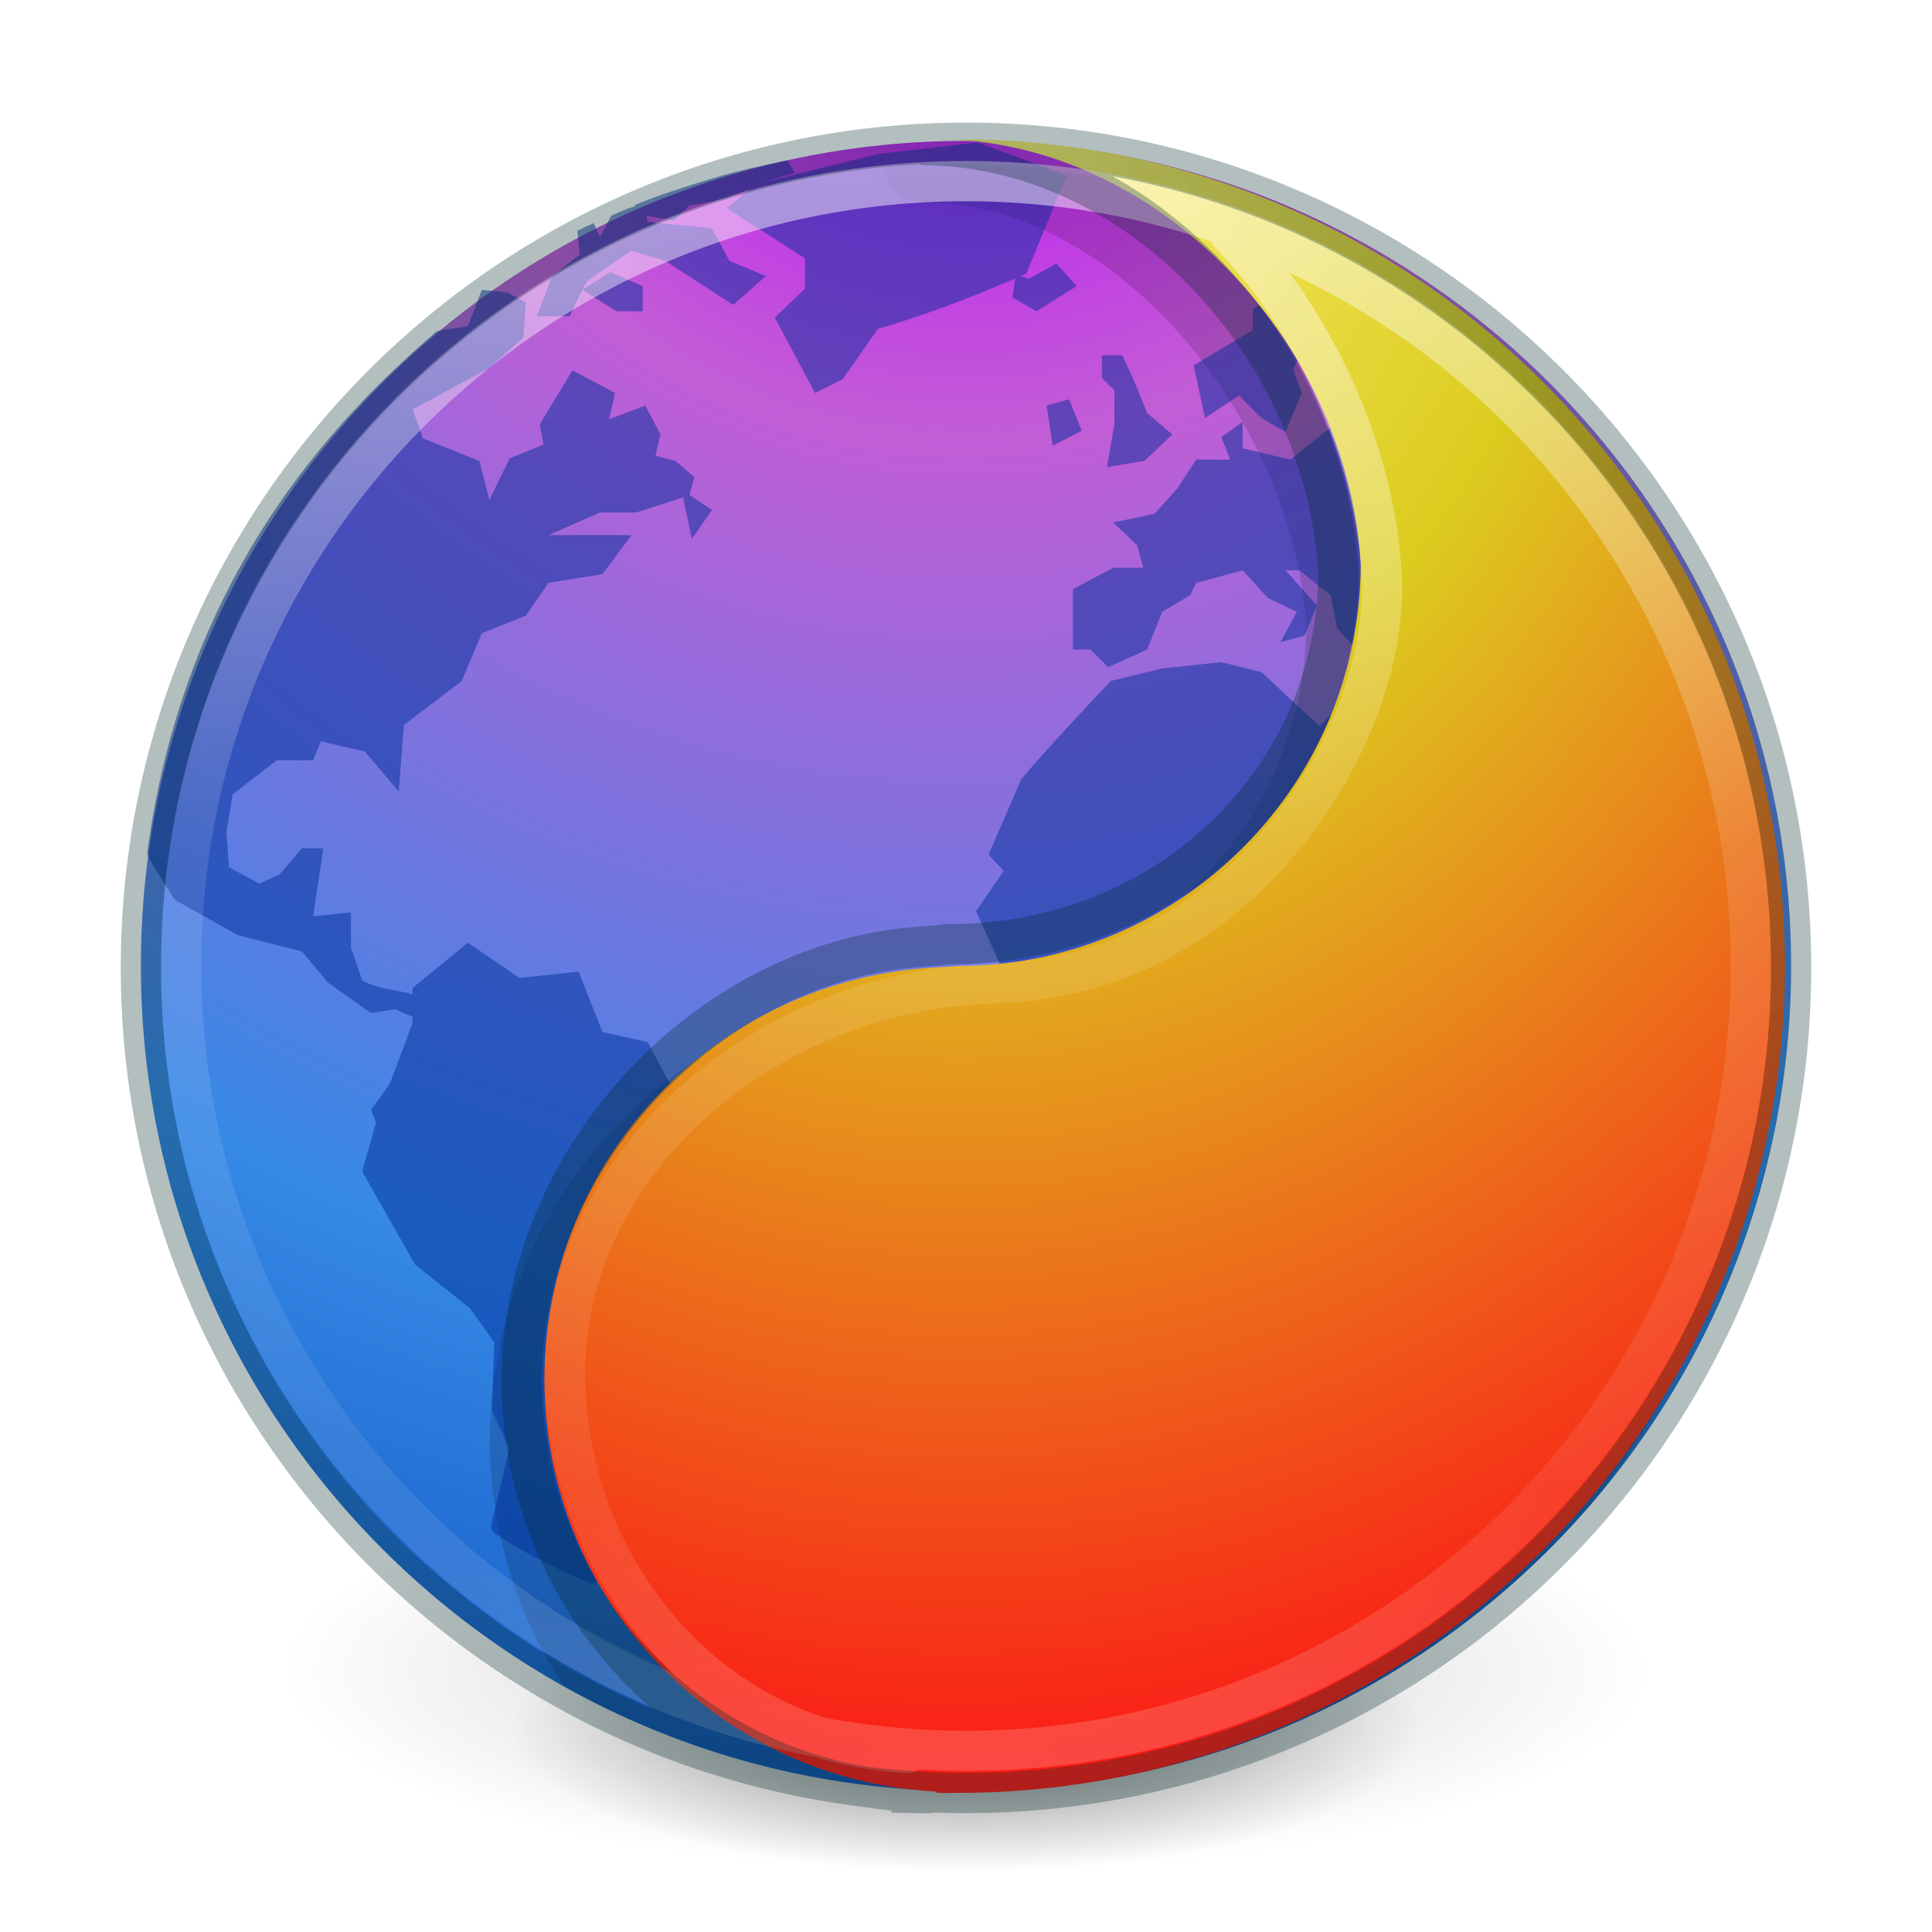
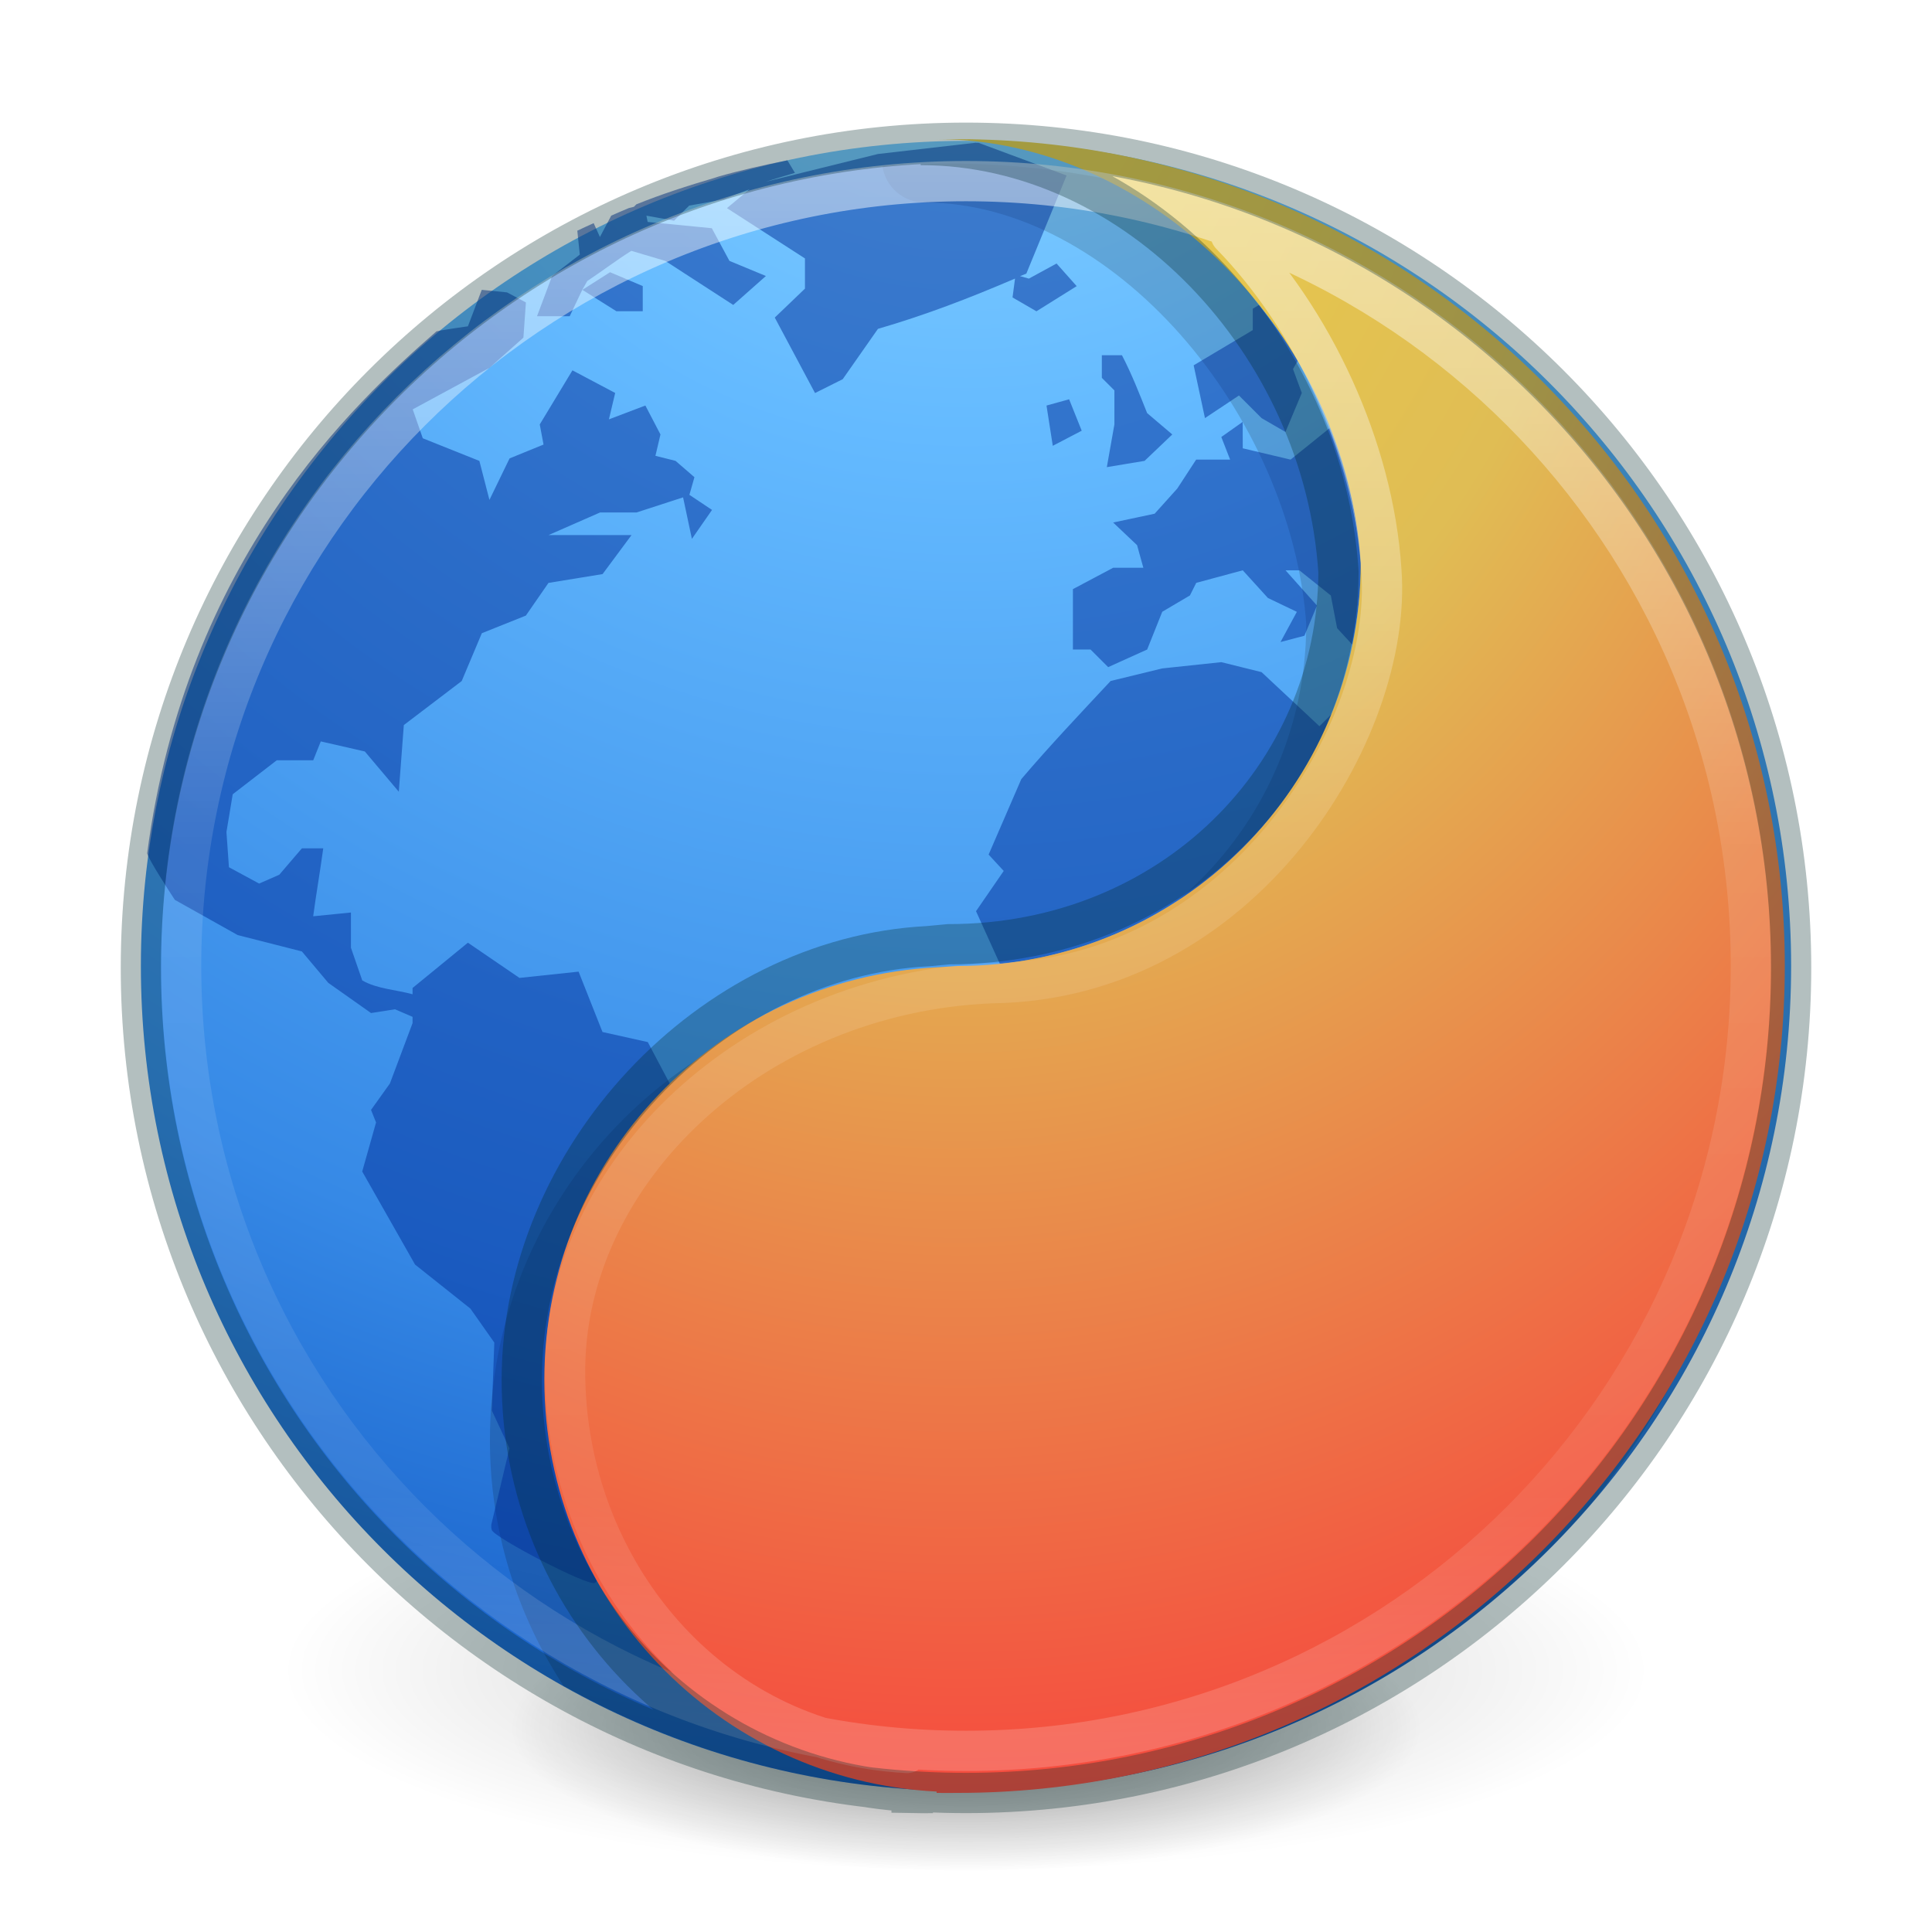
<svg xmlns="http://www.w3.org/2000/svg" xmlns:xlink="http://www.w3.org/1999/xlink" version="1.1" width="48" height="48" id="svg4031">
  <defs id="defs4033">
    <linearGradient id="linearGradient2867-449-88-871-390-598-476-591-434-148-57-177-3-8">
-       <stop id="stop3750-8-9" style="stop-color:#c000ff;stop-opacity:1" offset="0" />
-       <stop id="stop3752-3-2" style="stop-color:#c25dd6;stop-opacity:1" offset="0.262" />
+       <stop id="stop3750-8-9" style="stop-color:#8cd5ff;stop-opacity:1" offset="0" />
+       <stop id="stop3752-3-2" style="stop-color:#64baff;stop-opacity:1" offset="0.262" />
      <stop id="stop3754-7-2" style="stop-color:#3689e6;stop-opacity:1" offset="0.705" />
      <stop id="stop3756-9-3" style="stop-color:#0d52bf;stop-opacity:1" offset="1" />
    </linearGradient>
    <radialGradient cx="3.972" cy="8.45" r="20" fx="3.972" fy="8.45" id="radialGradient3015" xlink:href="#linearGradient2867-449-88-871-390-598-476-591-434-148-57-177-3-8" gradientUnits="userSpaceOnUse" gradientTransform="matrix(0,2.498835,-2.643469,-6.8014435e-8,46.33681,-12.18047)" />
-     <linearGradient x1="71.204" y1="15.369" x2="71.204" y2="40.496" id="linearGradient4338-5-6" xlink:href="#linearGradient4806-2" gradientUnits="userSpaceOnUse" gradientTransform="matrix(1.61698,0,0,1.616996,-92.70735,-21.06048)" />
+     <linearGradient x1="71.204" y1="15.369" x2="71.204" y2="40.496" id="linearGradient4338-5-6" xlink:href="#linearGradient4806-2" gradientUnits="userSpaceOnUse" gradientTransform="matrix(1.616981,0,0,1.616981,-92.70737,-21.06024)" />
    <linearGradient id="linearGradient4806-2">
      <stop id="stop4808-4" style="stop-color:#ffffff;stop-opacity:1" offset="0" />
      <stop id="stop4810-0" style="stop-color:#ffffff;stop-opacity:0.235" offset="0.424" />
      <stop id="stop4812-8" style="stop-color:#ffffff;stop-opacity:0.157" offset="0.821" />
      <stop id="stop4814-0" style="stop-color:#ffffff;stop-opacity:0.392" offset="1" />
    </linearGradient>
-     <radialGradient cx="-1.265" cy="8.45" r="20" fx="0.667" fy="8.45" id="radialGradient3126-7-25-24" xlink:href="#linearGradient4223" gradientUnits="userSpaceOnUse" gradientTransform="matrix(0,3.915303,-3.092861,-4.4454166e-8,49.97794,-1.450216)" />
+     <radialGradient cx="-1.265" cy="8.45" r="20" fx="0.667" fy="8.45" id="radialGradient3126-7-25-24" xlink:href="#linearGradient4223" gradientUnits="userSpaceOnUse" gradientTransform="matrix(0,3.915303,-3.092827,-4.4454166e-8,49.97754,-1.450216)" />
    <linearGradient id="linearGradient4526">
      <stop id="stop4528" offset="0" style="stop-color:#ffffff;stop-opacity:1;" />
    </linearGradient>
    <linearGradient id="linearGradient4223">
-       <stop id="stop4225" style="stop-color:#fff480;stop-opacity:1" offset="0" />
-       <stop id="stop4227" style="stop-color:#dccc1f;stop-opacity:1" offset="0.26" />
-       <stop id="stop4229" style="stop-color:#ff0015;stop-opacity:1" offset="0.661" />
-       <stop id="stop4231" style="stop-color:#910404;stop-opacity:1" offset="1" />
+       <stop id="stop4225" style="stop-color:#ebcf48;stop-opacity:1" offset="0" />
+       <stop id="stop4227" style="stop-color:#e0bd54;stop-opacity:1" offset="0.262" />
+       <stop id="stop4229" style="stop-color:#f83c3c;stop-opacity:1" offset="0.661" />
+       <stop id="stop4231" style="stop-color:#ff0000;stop-opacity:1" offset="1" />
    </linearGradient>
    <radialGradient xlink:href="#linearGradient3820-7-2" id="radialGradient3300-8" gradientUnits="userSpaceOnUse" gradientTransform="matrix(0.3823536,7.5555777e-8,-1.8372241e-8,0.1115198,-5.925427,36.33585)" cx="99.189" cy="185.297" fx="99.189" fy="185.297" r="62.769" />
    <linearGradient id="linearGradient3820-7-2">
      <stop id="stop3822-2-6" style="stop-color:#000000;stop-opacity:1" offset="0" />
      <stop id="stop3824-1-2" style="stop-color:#000000;stop-opacity:0" offset="1" />
    </linearGradient>
    <radialGradient xlink:href="#linearGradient3820-7-2" id="radialGradient4192-6" gradientUnits="userSpaceOnUse" gradientTransform="matrix(0.2549024,5.3967361e-8,-1.2248161e-8,0.07965545,6.716382,44.24067)" cx="99.189" cy="185.297" fx="99.189" fy="185.297" r="62.769" />
  </defs>
  <g id="g4198-4" transform="matrix(0.7083333,0,0,0.7142827,1.33333,0.7846048)" style="stroke-width:1.406">
    <path d="m 56,57.002 a 24,6.999 0 1 1 -48,0 24,6.999 0 1 1 48,0 z" id="path3818-0-6" style="opacity:0.2;fill:url(#radialGradient3300-8);fill-opacity:1;stroke:none;stroke-width:1.406" />
    <path style="opacity:0.4;fill:url(#radialGradient4192-6);fill-opacity:1;stroke:none;stroke-width:1.406" id="path4190-2" d="m 48,59.002 a 16,4.999 0 1 1 -32,0 16,4.999 0 1 1 32,0 z" />
  </g>
  <path d="M 24,3.5 C 12.689,3.5 3.5,12.689 3.5,24 3.5,35.311 12.689,44.5 24,44.5 35.311,44.5 44.5,35.311 44.5,24 44.5,12.689 35.311,3.5 24,3.5 z" id="path2555" style="color:#000000;fill:url(#radialGradient3015);fill-opacity:1;fill-rule:nonzero;stroke:none;stroke-width:1;marker:none;visibility:visible;display:inline;overflow:visible;enable-background:accumulate" />
  <path id="path7820" d="M 23.547 4.064 C 23.001 4.064 22.457 4.085 21.922 4.127 A 1.063 1.063 0 0 0 22.984 5.033 C 25.269 5.033 27.559 6.314 29.328 8.314 C 31.084 10.3 32.273 12.946 32.453 15.502 C 32.455 15.522 32.452 15.545 32.453 15.564 C 32.419 20.488 28.444 24.471 23.516 24.471 A 1.054 1.054 0 0 0 23.453 24.471 L 22.922 24.502 C 16.952 24.805 12.172 29.739 12.172 35.783 C 12.172 38.034 12.85 40.122 13.996 41.879 C 16.958 43.541 20.366 44.5 24 44.5 C 30.27 44.5 35.878 41.669 39.641 37.227 C 42.391 33.737 44.047 29.346 44.047 24.564 C 44.047 13.253 34.858 4.064 23.547 4.064 z " style="color:#000000;display:inline;overflow:visible;visibility:visible;opacity:0.15;fill:#000000;fill-opacity:1;fill-rule:nonzero;stroke:none;stroke-width:1;marker:none;enable-background:accumulate" />
  <path style="color:#000000;display:inline;overflow:visible;visibility:visible;opacity:0.5;fill:#002e99;fill-opacity:1;fill-rule:nonzero;stroke:none;stroke-width:1;marker:none;enable-background:accumulate" id="path6534-2" d="m 24.25,3.545 -2.438,0.281 -2.781,0.688 c 0.235,-0.078 0.475,-0.144 0.719,-0.219 l -0.188,-0.312 c -0.585,0.118 -1.154,0.243 -1.719,0.406 -0.028,0.008 -0.065,0.023 -0.094,0.031 -0.664,0.195 -1.305,0.401 -1.938,0.656 l -0.062,0.062 -0.125,0.031 c -0.145,0.06 -0.294,0.124 -0.438,0.188 l -0.281,0.531 -0.156,-0.344 c -0.13,0.061 -0.278,0.124 -0.406,0.188 l 0.062,0.594 -0.688,0.531 -0.375,1 0.812,0 0.312,-0.656 0.125,-0.219 c 0.363,-0.242 0.724,-0.517 1.094,-0.75 l 0.844,0.25 c 0.56,0.36 1.127,0.734 1.688,1.094 l 0.812,-0.719 -0.906,-0.375 -0.438,-0.812 -1.594,-0.156 -0.031,-0.156 0.688,0.125 0.375,-0.375 0.875,-0.156 c 0.204,-0.094 0.419,-0.174 0.625,-0.25 l -0.562,0.469 1.938,1.25 0,0.75 -0.75,0.719 1,1.875 0.688,-0.344 0.875,-1.25 c 1.21,-0.354 2.264,-0.761 3.406,-1.25 l -0.062,0.469 0.594,0.344 1,-0.625 -0.5,-0.562 -0.688,0.375 -0.219,-0.062 c 0.049,-0.021 0.107,-0.041 0.156,-0.062 l 1,-2.438 -2.188,-0.812 c -0.029,-6.17e-4 -0.034,5.05e-4 -0.062,0 z m -9.781,3.656 0.844,0.531 0.656,0 0,-0.625 -0.812,-0.344 z m -2.5,0 -0.344,0.906 c 0,0 -0.62,0.087 -0.781,0.125 -2.057,1.793 -6.222,5.664 -7.188,12.969 0.038,0.169 0.688,1.156 0.688,1.156 l 1.562,0.875 1.594,0.406 0.656,0.781 1.062,0.75 0.594,-0.094 0.438,0.188 0,0.156 -0.563,1.5 -0.469,0.656 0.125,0.312 -0.344,1.219 1.313,2.312 1.375,1.094 0.594,0.844 -0.062,1.688 0.438,0.938 -0.438,1.844 c -0.007,0.023 -0.029,0.095 0,0.188 0.058,0.185 2.414,1.417 2.562,1.312 0.037,-0.026 0.03,-0.039 0.062,-0.062 -0.832,-1.48 -1.312,-3.181 -1.312,-5 0,-2.881 1.21,-5.451 3.125,-7.312 l -0.562,-1.062 -1.125,-0.25 -0.594,-1.5 -1.469,0.156 -1.281,-0.875 -1.375,1.125 0,0.156 C 9.842,24.59 9.363,24.569 9,24.358 l -0.281,-0.812 0,-0.875 -0.938,0.094 c 0.075,-0.562 0.174,-1.126 0.25,-1.688 l -0.531,0 -0.562,0.656 -0.5,0.219 -0.75,-0.406 -0.062,-0.875 0.156,-0.938 1.094,-0.844 0.906,0 0.188,-0.469 1.094,0.25 0.844,1 0.125,-1.656 1.438,-1.094 0.5,-1.188 1.094,-0.438 0.562,-0.812 1.344,-0.219 0.719,-0.969 -2.062,0 1.281,-0.562 0.906,0 1.156,-0.375 0.219,1.031 0.5,-0.719 -0.562,-0.375 0.125,-0.438 -0.469,-0.406 -0.5,-0.125 0.125,-0.531 -0.375,-0.719 -0.906,0.344 0.156,-0.656 -1.062,-0.562 -0.812,1.344 0.094,0.5 -0.844,0.344 -0.5,1.031 -0.25,-0.969 -1.406,-0.562 -0.25,-0.719 1.906,-1.031 0.844,-0.75 0.062,-0.875 -0.469,-0.25 z m 19.312,0.375 -0.156,0.094 0,0.531 -1.469,0.875 0.281,1.312 0.844,-0.562 0.562,0.562 0.594,0.344 0.406,-0.969 -0.219,-0.594 0.125,-0.219 c -0.289,-0.49 -0.616,-0.934 -0.969,-1.375 z m -3.906,1.25 0,0.562 0.312,0.312 0,0.844 -0.188,1.062 0.938,-0.156 0.688,-0.656 -0.625,-0.531 C 28.302,9.766 28.122,9.304 27.875,8.826 Z M 26.562,9.92 26,10.076 l 0.156,1 0.719,-0.375 z m 4.312,0.562 -0.531,0.375 0.219,0.562 -0.844,0 -0.469,0.719 -0.562,0.625 -1.031,0.219 0.594,0.562 0.156,0.562 -0.75,0 -1,0.531 0,1.5 0.438,0 0.438,0.438 0.969,-0.438 0.375,-0.938 0.688,-0.406 0.156,-0.312 1.156,-0.312 0.625,0.688 0.719,0.344 -0.406,0.75 0.594,-0.156 0.312,-0.75 -0.781,-0.875 0.344,0 0.781,0.625 0.156,0.812 0.375,0.406 c 0.133,-0.651 0.219,-1.341 0.219,-2.031 -0.075,-1.172 -0.362,-2.279 -0.781,-3.344 l -0.969,0.781 -1.188,-0.281 z m -0.531,5.969 -1.469,0.156 -1.281,0.312 c -0.736,0.789 -1.522,1.618 -2.219,2.438 l -0.812,1.875 0.375,0.406 -0.688,1 0.594,1.312 c 3.742,-0.392 6.892,-2.857 8.25,-6.219 l -0.312,0.312 -1.438,-1.344 z" />
-   <path style="color:#000000;display:inline;overflow:visible;visibility:visible;fill:url(#radialGradient3126-7-25-24);fill-opacity:1;fill-rule:nonzero;stroke:none;stroke-width:1;marker:none;enable-background:accumulate" id="path2555-1-1" d="m 23.271,3.457 c 5.337,0 10.171,4.841 10.537,10.535 7e-6,5.522 -4.487,10.008 -10.01,10.008 l -0.527,0.033 c -5.424,0.275 -9.746,4.748 -9.746,10.239 0,5.49 4.323,9.963 9.746,10.239 v 0.033 c 0.176,0.004 0.35,0 0.527,0 11.336,0 20.547,-9.209 20.547,-20.543 0,-11.334 -9.211,-20.543 -20.547,-20.543 -0.177,0 -0.351,-0.004 -0.527,8e-6 z" />
-   <path style="color:#000000;display:inline;overflow:visible;visibility:visible;opacity:0.5;fill:none;stroke:url(#linearGradient4338-5-6);stroke-width:1;stroke-linecap:round;stroke-linejoin:round;stroke-miterlimit:4;stroke-dasharray:none;stroke-dashoffset:0;stroke-opacity:1;marker:none;enable-background:accumulate" id="path4762-7" d="m 43.5,24 c 0,10.77 -8.73,19.5 -19.5,19.5 -10.77,0 -19.5,-8.731 -19.5,-19.5 0,-10.77 8.73,-19.5 19.5,-19.5 10.77,0 19.5,8.731 19.5,19.5 z M 30.575,5.831 c 2.034,2.084 3.548,5.284 3.745,8.347 0.295,3.946 -3.444,10.174 -9.686,10.249 -5.948,0.248 -10.595,4.691 -10.595,9.641 0,4.95 3.614,9.236 8.5,9.484" />
+   <path style="color:#000000;display:inline;overflow:visible;visibility:visible;fill:url(#radialGradient3126-7-25-24);fill-opacity:1;fill-rule:nonzero;stroke:none;stroke-width:1;marker:none;enable-background:accumulate" id="path2555-1-1" d="m 23.27,3.457 c 5.337,0 10.171,4.841 10.537,10.535 7e-6,5.522 -4.487,10.008 -10.01,10.008 l -0.527,0.033 c -5.424,0.275 -9.746,4.748 -9.746,10.239 0,5.49 4.323,9.963 9.746,10.239 l 0,0.033 c 0.176,0.004 0.35,0 0.527,0 11.336,0 20.546,-9.209 20.546,-20.543 0,-11.334 -9.211,-20.543 -20.546,-20.543 -0.177,0 -0.351,-0.004 -0.527,8e-6 z" />
+   <path style="color:#000000;display:inline;overflow:visible;visibility:visible;opacity:0.5;fill:none;stroke:url(#linearGradient4338-5-6);stroke-width:1;stroke-linecap:round;stroke-linejoin:round;stroke-miterlimit:4;stroke-dasharray:none;stroke-dashoffset:0;stroke-opacity:1;marker:none;enable-background:accumulate" id="path4762-7" d="m 43.5,24 c 0,10.77 -8.73,19.5 -19.5,19.5 -10.77,0 -19.5,-8.73 -19.5,-19.5 0,-10.77 8.73,-19.5 19.5,-19.5 C 34.77,4.5 43.5,13.23 43.5,24 Z M 30.575,5.831 c 2.034,2.084 3.548,5.284 3.745,8.347 0.295,3.946 -3.444,10.174 -9.686,10.249 -5.948,0.248 -10.595,4.691 -10.595,9.641 0,4.95 3.614,9.236 8.5,9.484" />
  <path d="m 24,3.546 c -11.311,0 -20.5,9.189 -20.5,20.5 0,11.311 9.189,20.5 20.5,20.5 11.311,0 20.5,-9.189 20.5,-20.5 C 44.5,12.735 35.311,3.546 24,3.546 Z m -1.126,0.057 c 5.337,0 10.014,4.913 10.38,10.607 -0.016,5.066 -4.158,9.249 -9.681,9.249 l -0.515,0.048 c -5.424,0.275 -10.095,5.284 -10.095,10.775 0,5.49 4.261,9.958 9.685,10.234 l 0,0.031 c 0.176,0.004 0.354,0 0.531,0" style="color:#000000;display:inline;overflow:visible;visibility:visible;opacity:0.3;fill:none;stroke:#002728;stroke-width:1;marker:none;enable-background:accumulate;stroke-opacity:1" id="path3871" />
</svg>
